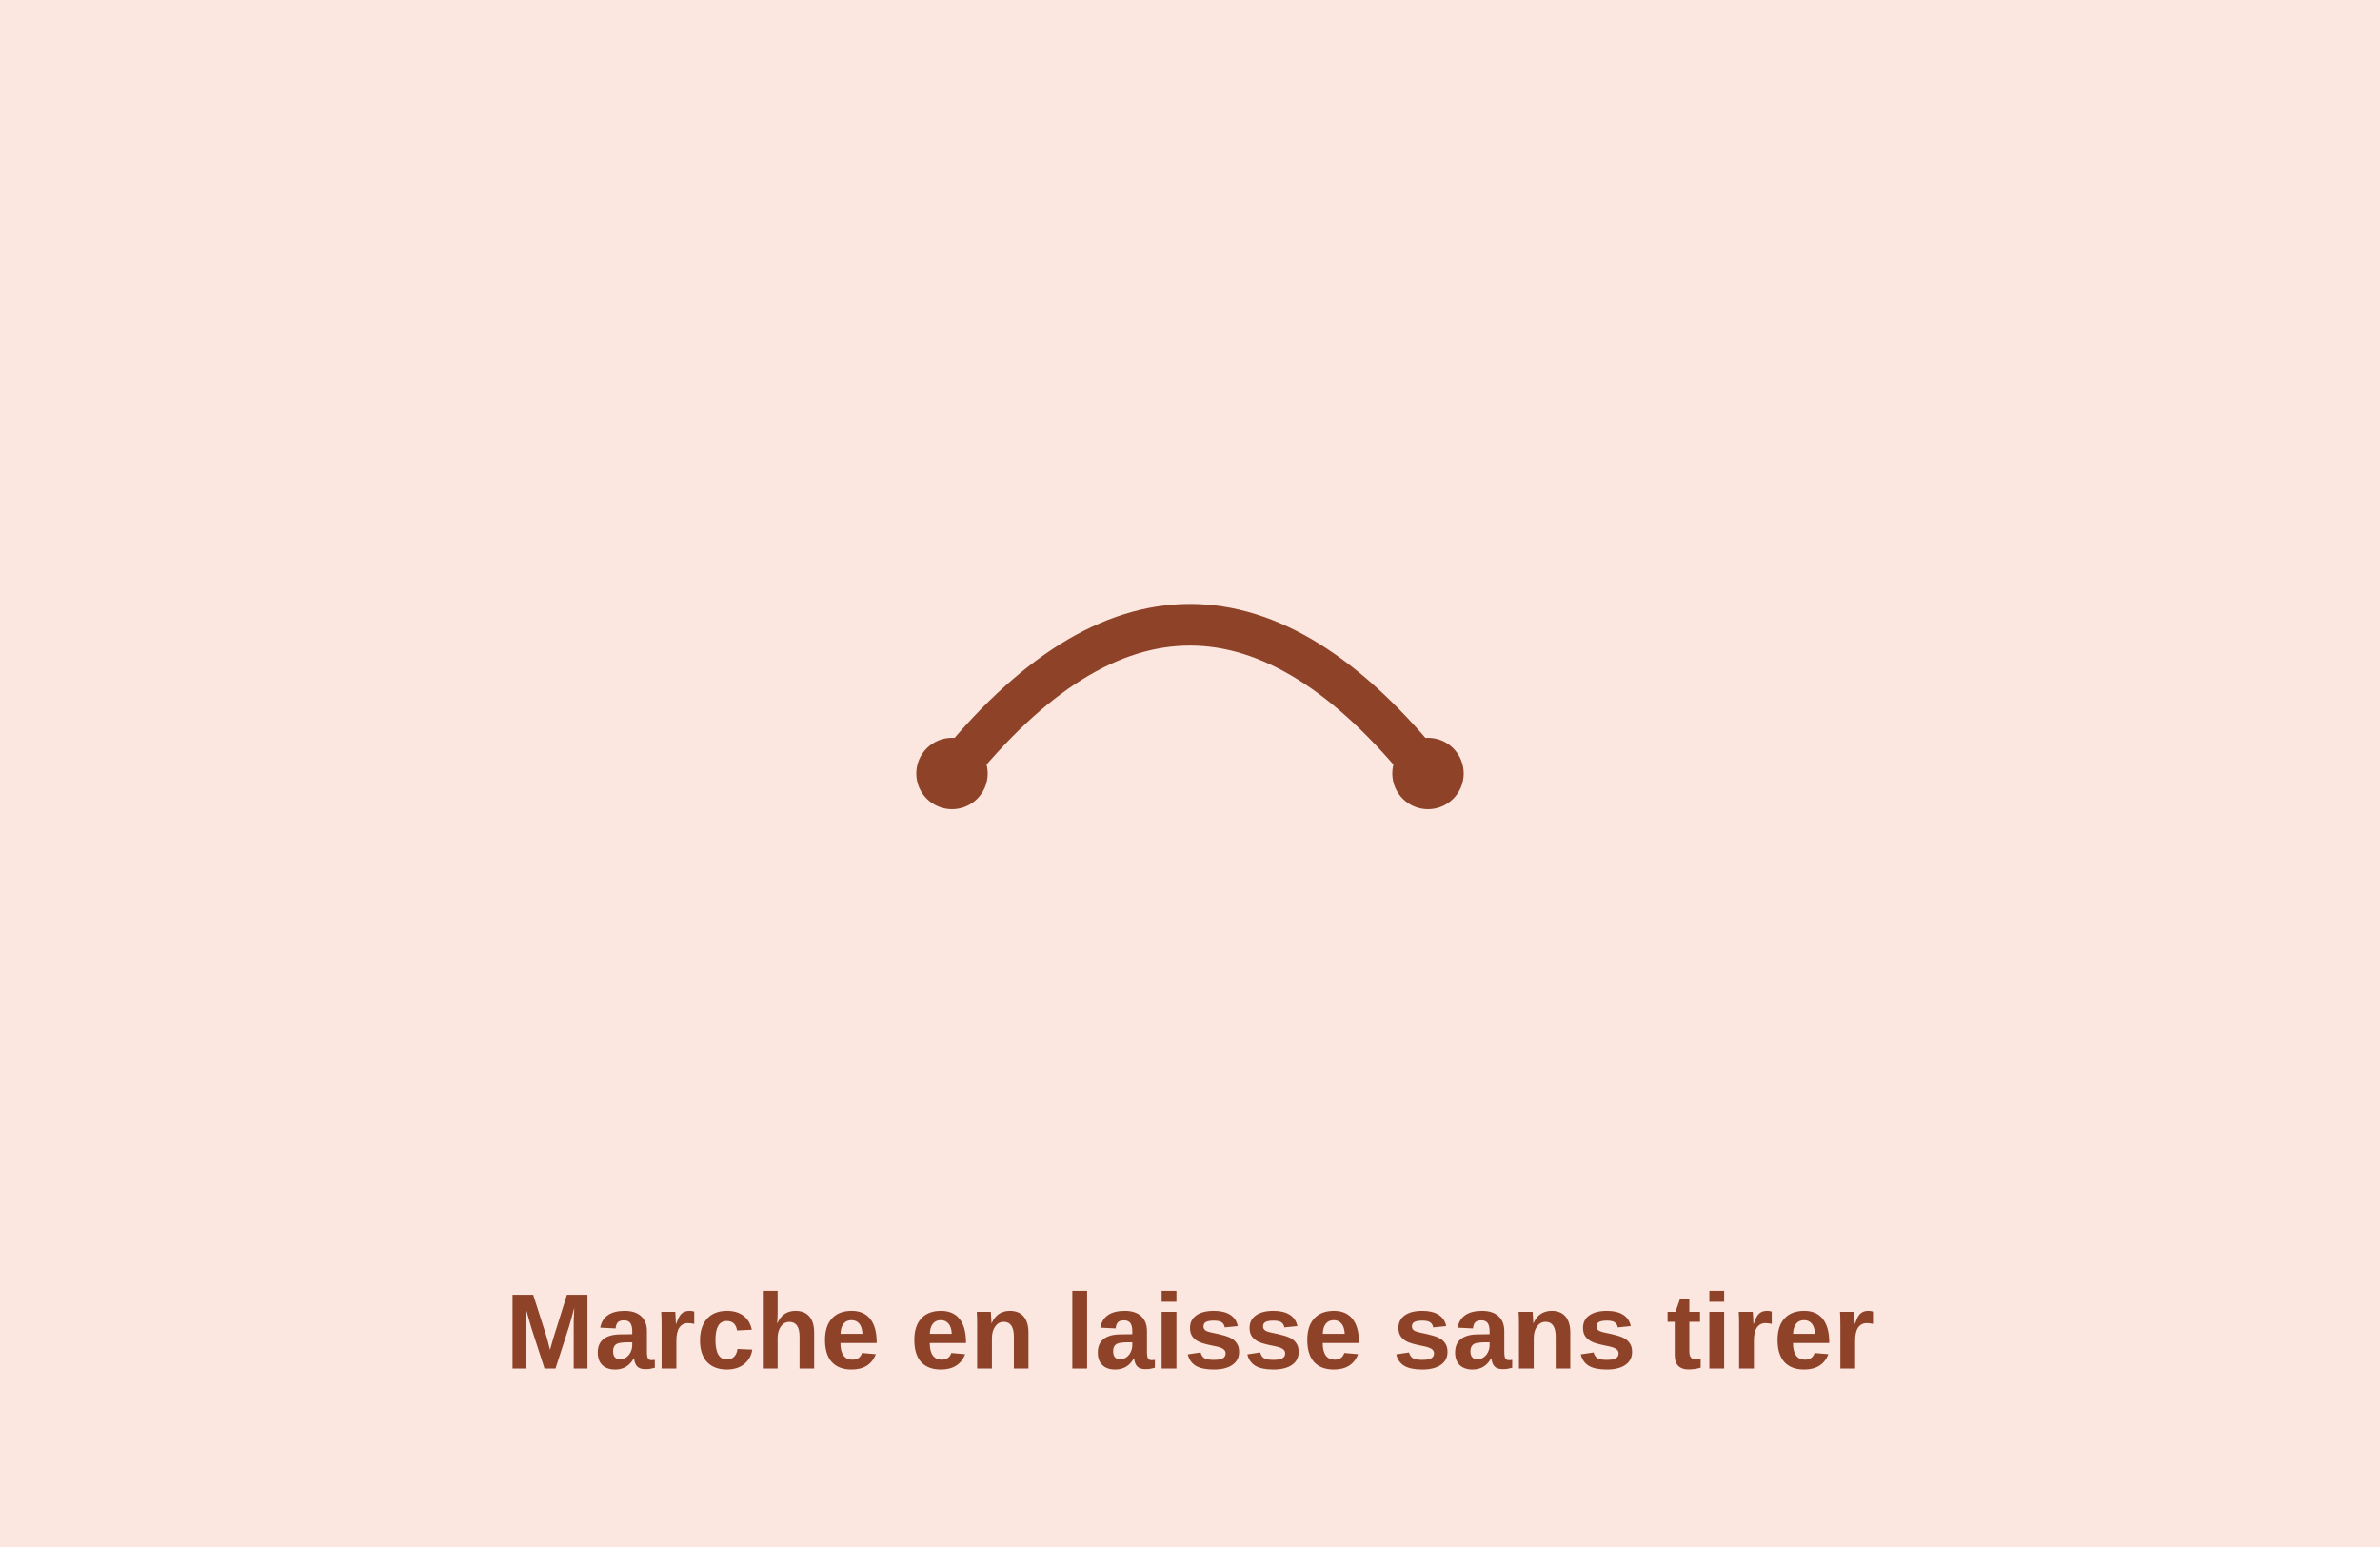
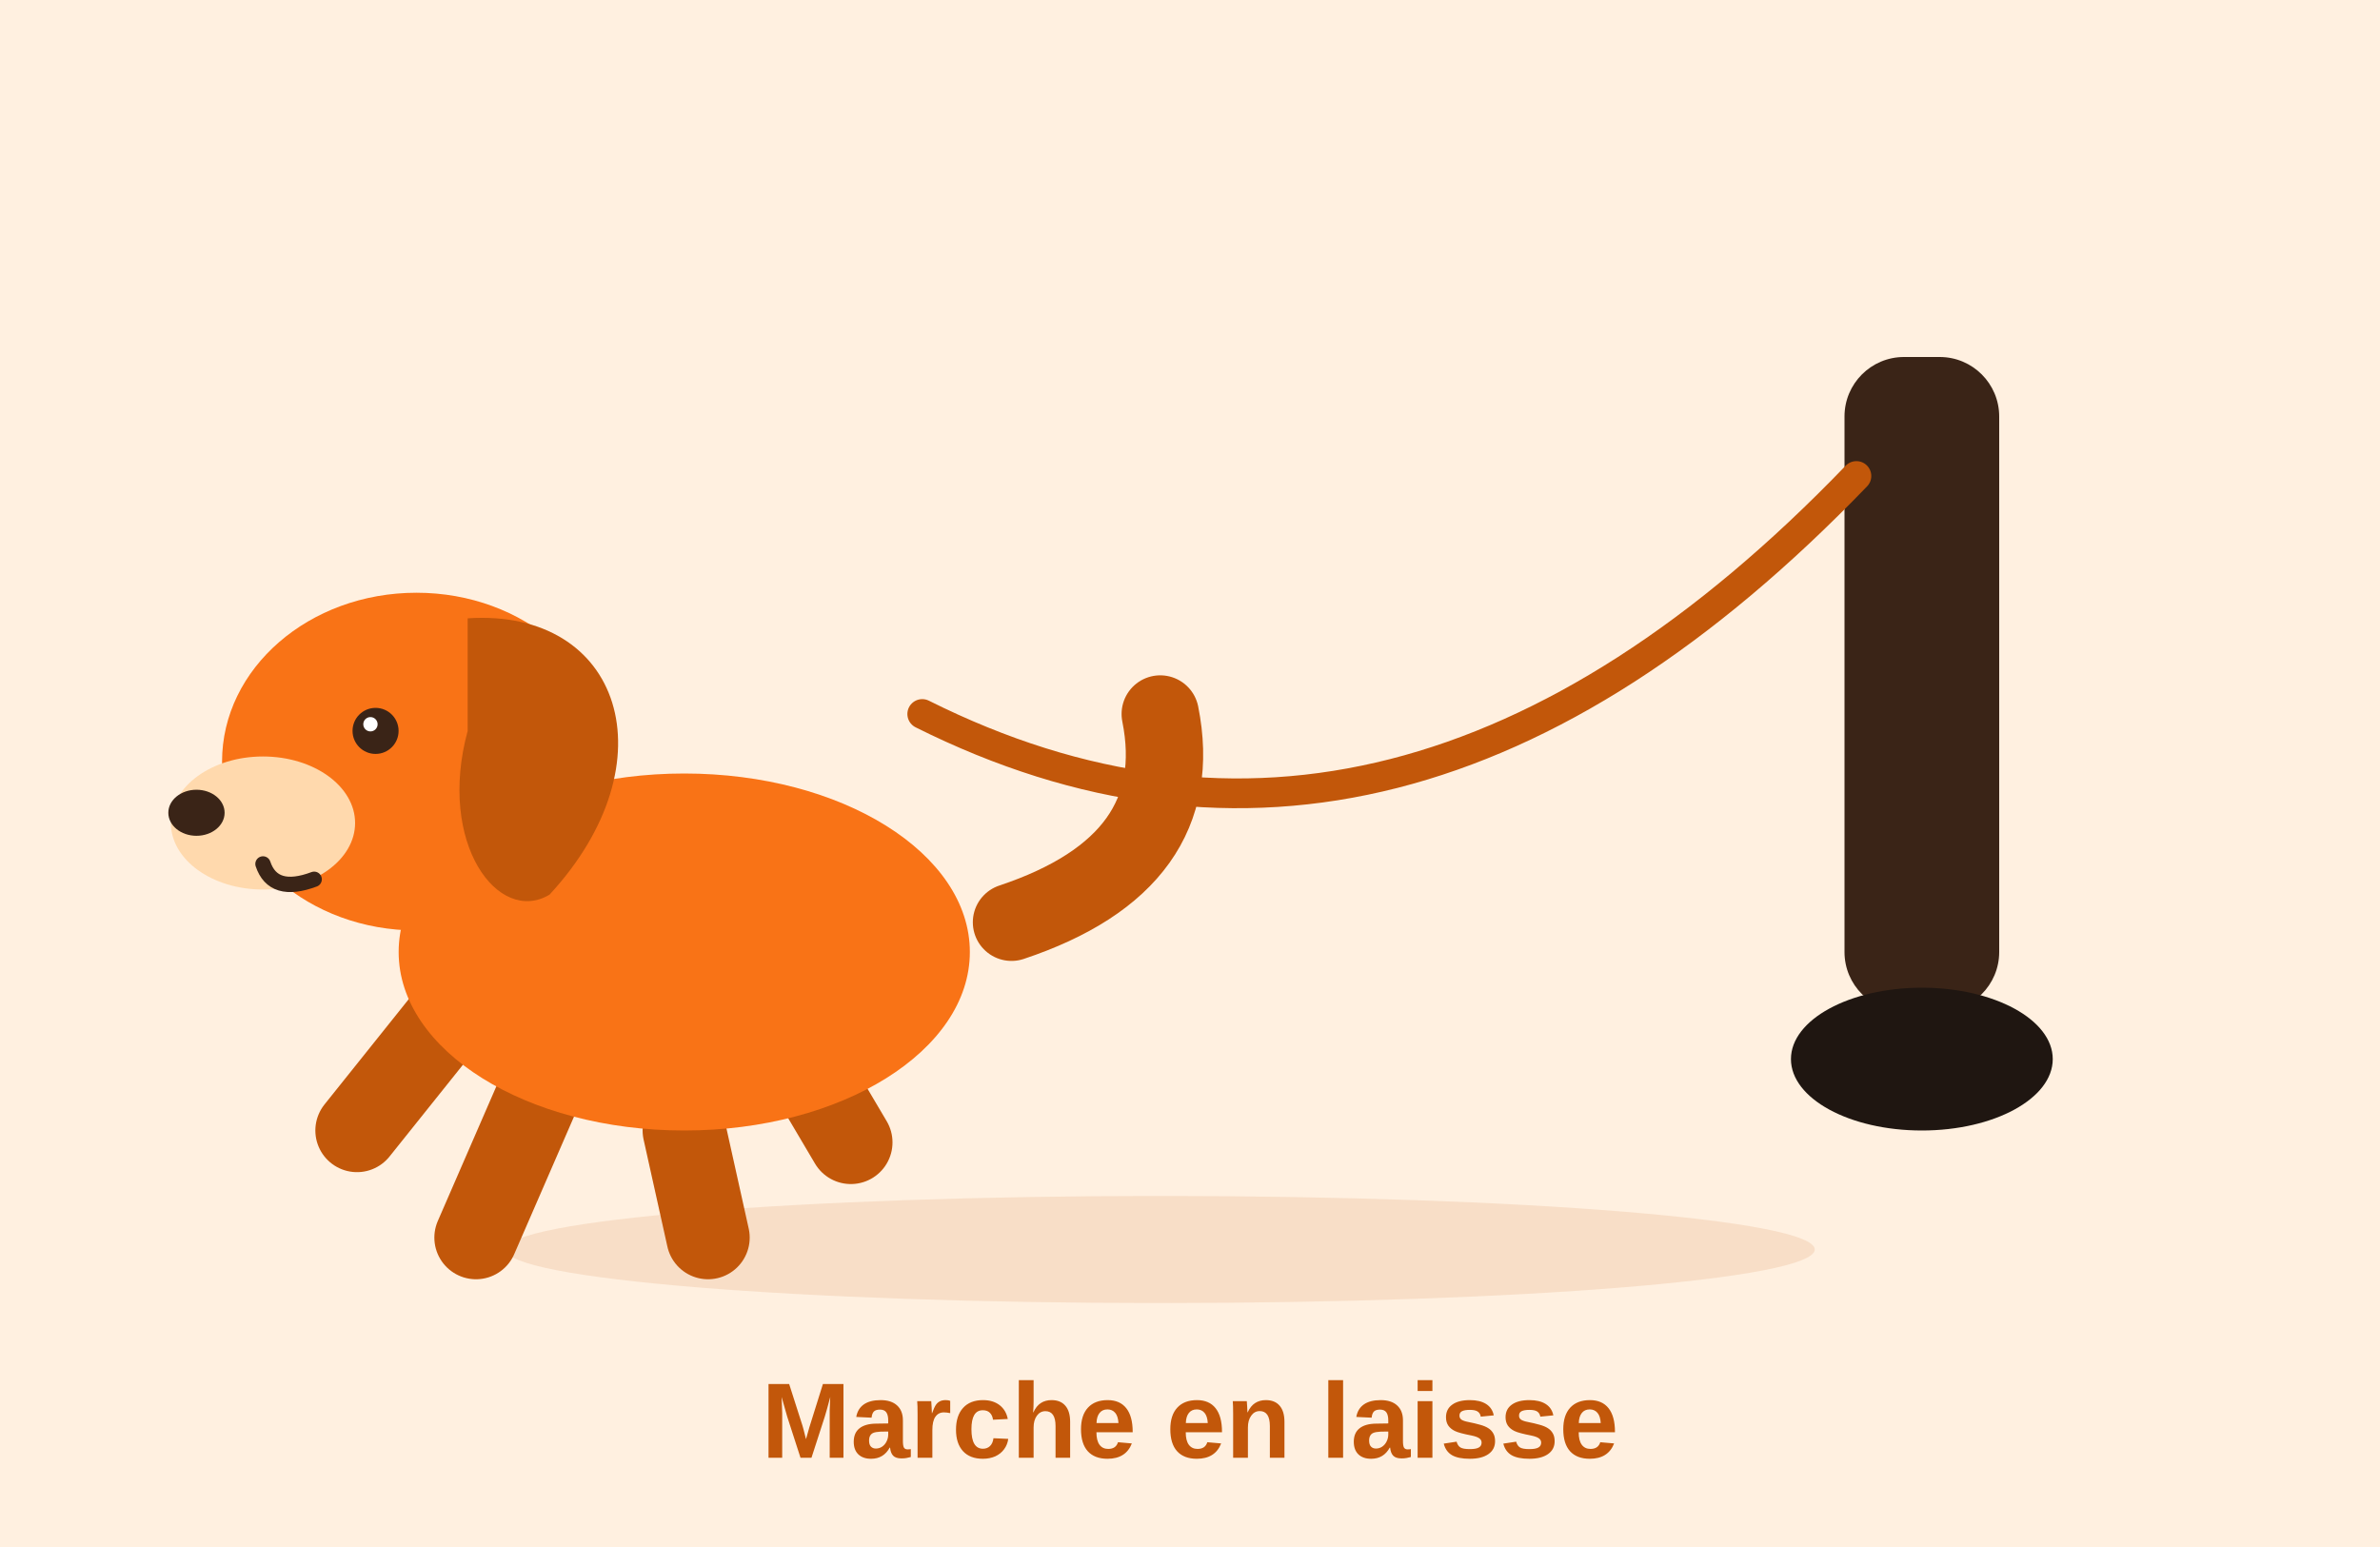
- <svg xmlns="http://www.w3.org/2000/svg" viewBox="0 0 400 260" role="img" aria-label="Illustration exercice Marche en laisse sans tirer">
-   <rect width="400" height="260" fill="hsl(15, 75%, 93%)" />
-   <g transform="translate(200,110)" color="hsl(15, 55%, 36%)">
-     <path d="M -40 20 Q 0 -30 40 20" stroke="currentColor" stroke-width="7" fill="none" stroke-linecap="round" />
-     <circle cx="-40" cy="20" r="6" fill="currentColor" />
-     <circle cx="40" cy="20" r="6" fill="currentColor" />
+ <svg xmlns="http://www.w3.org/2000/svg" width="400" height="260" viewBox="0 0 400 260" role="img" aria-label="Illustration Marche en laisse">
+   <rect width="400" height="260" fill="#fff0e0" />
+   <g transform="translate(115,150)">
+     <ellipse cx="80" cy="60" rx="110" ry="9" fill="#c2570a" opacity="0.12" />
+     <rect x="195" y="-90" width="26" height="110" rx="10" fill="#3a2417" />
+     <ellipse cx="208" cy="28" rx="22" ry="12" fill="#1f1611" />
+     <path d="M 40 -30 Q 120 10 197 -70" stroke="#c2570a" stroke-width="5" stroke-linecap="round" fill="none" />
+     <path d="M 55 5 Q 85 -5 80 -30" stroke="#c2570a" stroke-width="13" stroke-linecap="round" fill="none" />
+     <path d="M -25 35 L -35 58" stroke="#c2570a" stroke-width="14" stroke-linecap="round" />
+     <path d="M 0 40 L 4 58" stroke="#c2570a" stroke-width="14" stroke-linecap="round" />
+     <path d="M -35 15 L -55 40" stroke="#c2570a" stroke-width="14" stroke-linecap="round" />
+     <path d="M 15 20 L 28 42" stroke="#c2570a" stroke-width="14" stroke-linecap="round" />
+     <ellipse cx="0" cy="10" rx="48" ry="30" fill="#f97316" />
+     <ellipse cx="-38" cy="-8" rx="7" ry="8" fill="#c2570a" />
+     <g transform="translate(-45,-22) rotate(0) scale(0.86)">
+       <ellipse cx="0" cy="0" rx="38" ry="33" fill="#f97316" />
+       <path d="M 10 -28 C 40 -30 50 0 26 26 C 16 32 4 16 10 -6 Z" fill="#c2570a" />
+       <ellipse cx="-30" cy="12" rx="18" ry="13" fill="#ffd9ad" />
+       <ellipse cx="-43" cy="10" rx="5.5" ry="4.5" fill="#3a2417" />
+       <path d="M -30 20 Q -28 26 -20 23" stroke="#3a2417" stroke-width="3" stroke-linecap="round" fill="none" />
+       <circle cx="-8" cy="-6" r="4.5" fill="#3a2417" />
+       <circle cx="-9" cy="-7.3" r="1.4" fill="#fff" />
+     </g>
  </g>
-   <text x="200" y="230" text-anchor="middle" font-family="Arial, sans-serif" font-size="18" font-weight="700" fill="hsl(15, 55%, 36%)">Marche en laisse sans tirer</text>
+   <text x="200" y="245" text-anchor="middle" font-family="Arial, sans-serif" font-size="18" font-weight="700" fill="#c2570a">Marche en laisse</text>
</svg>
